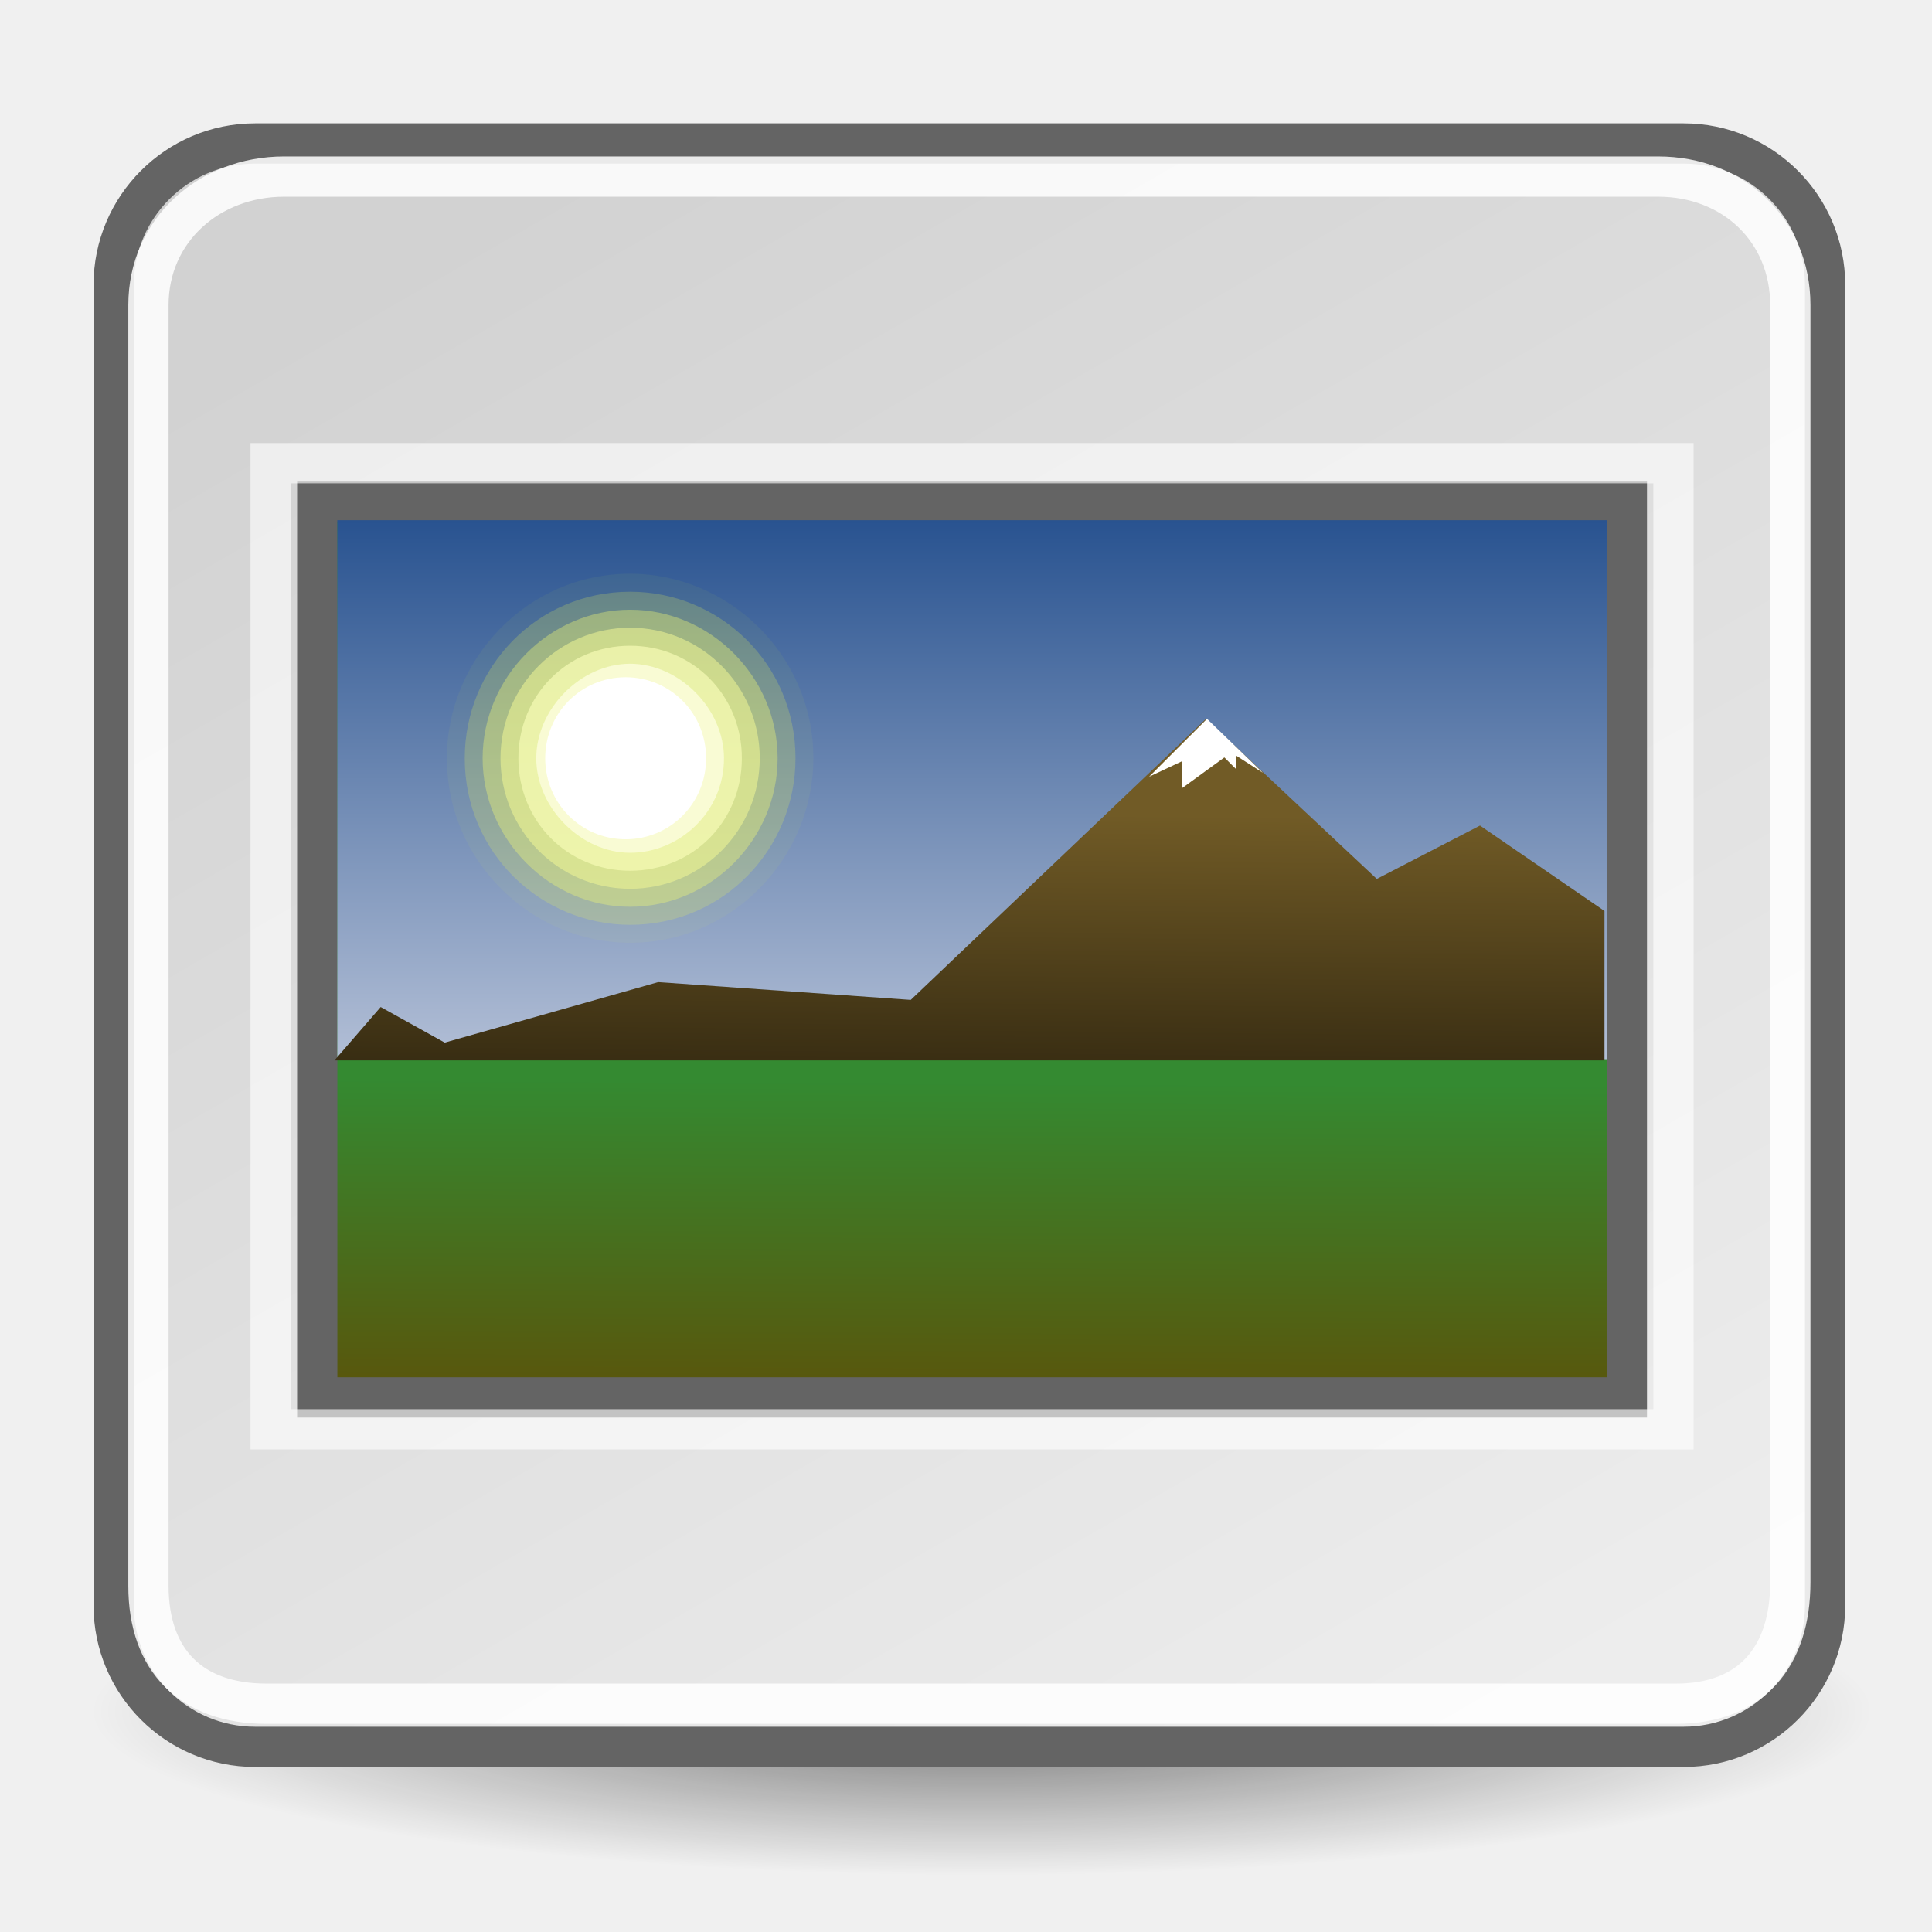
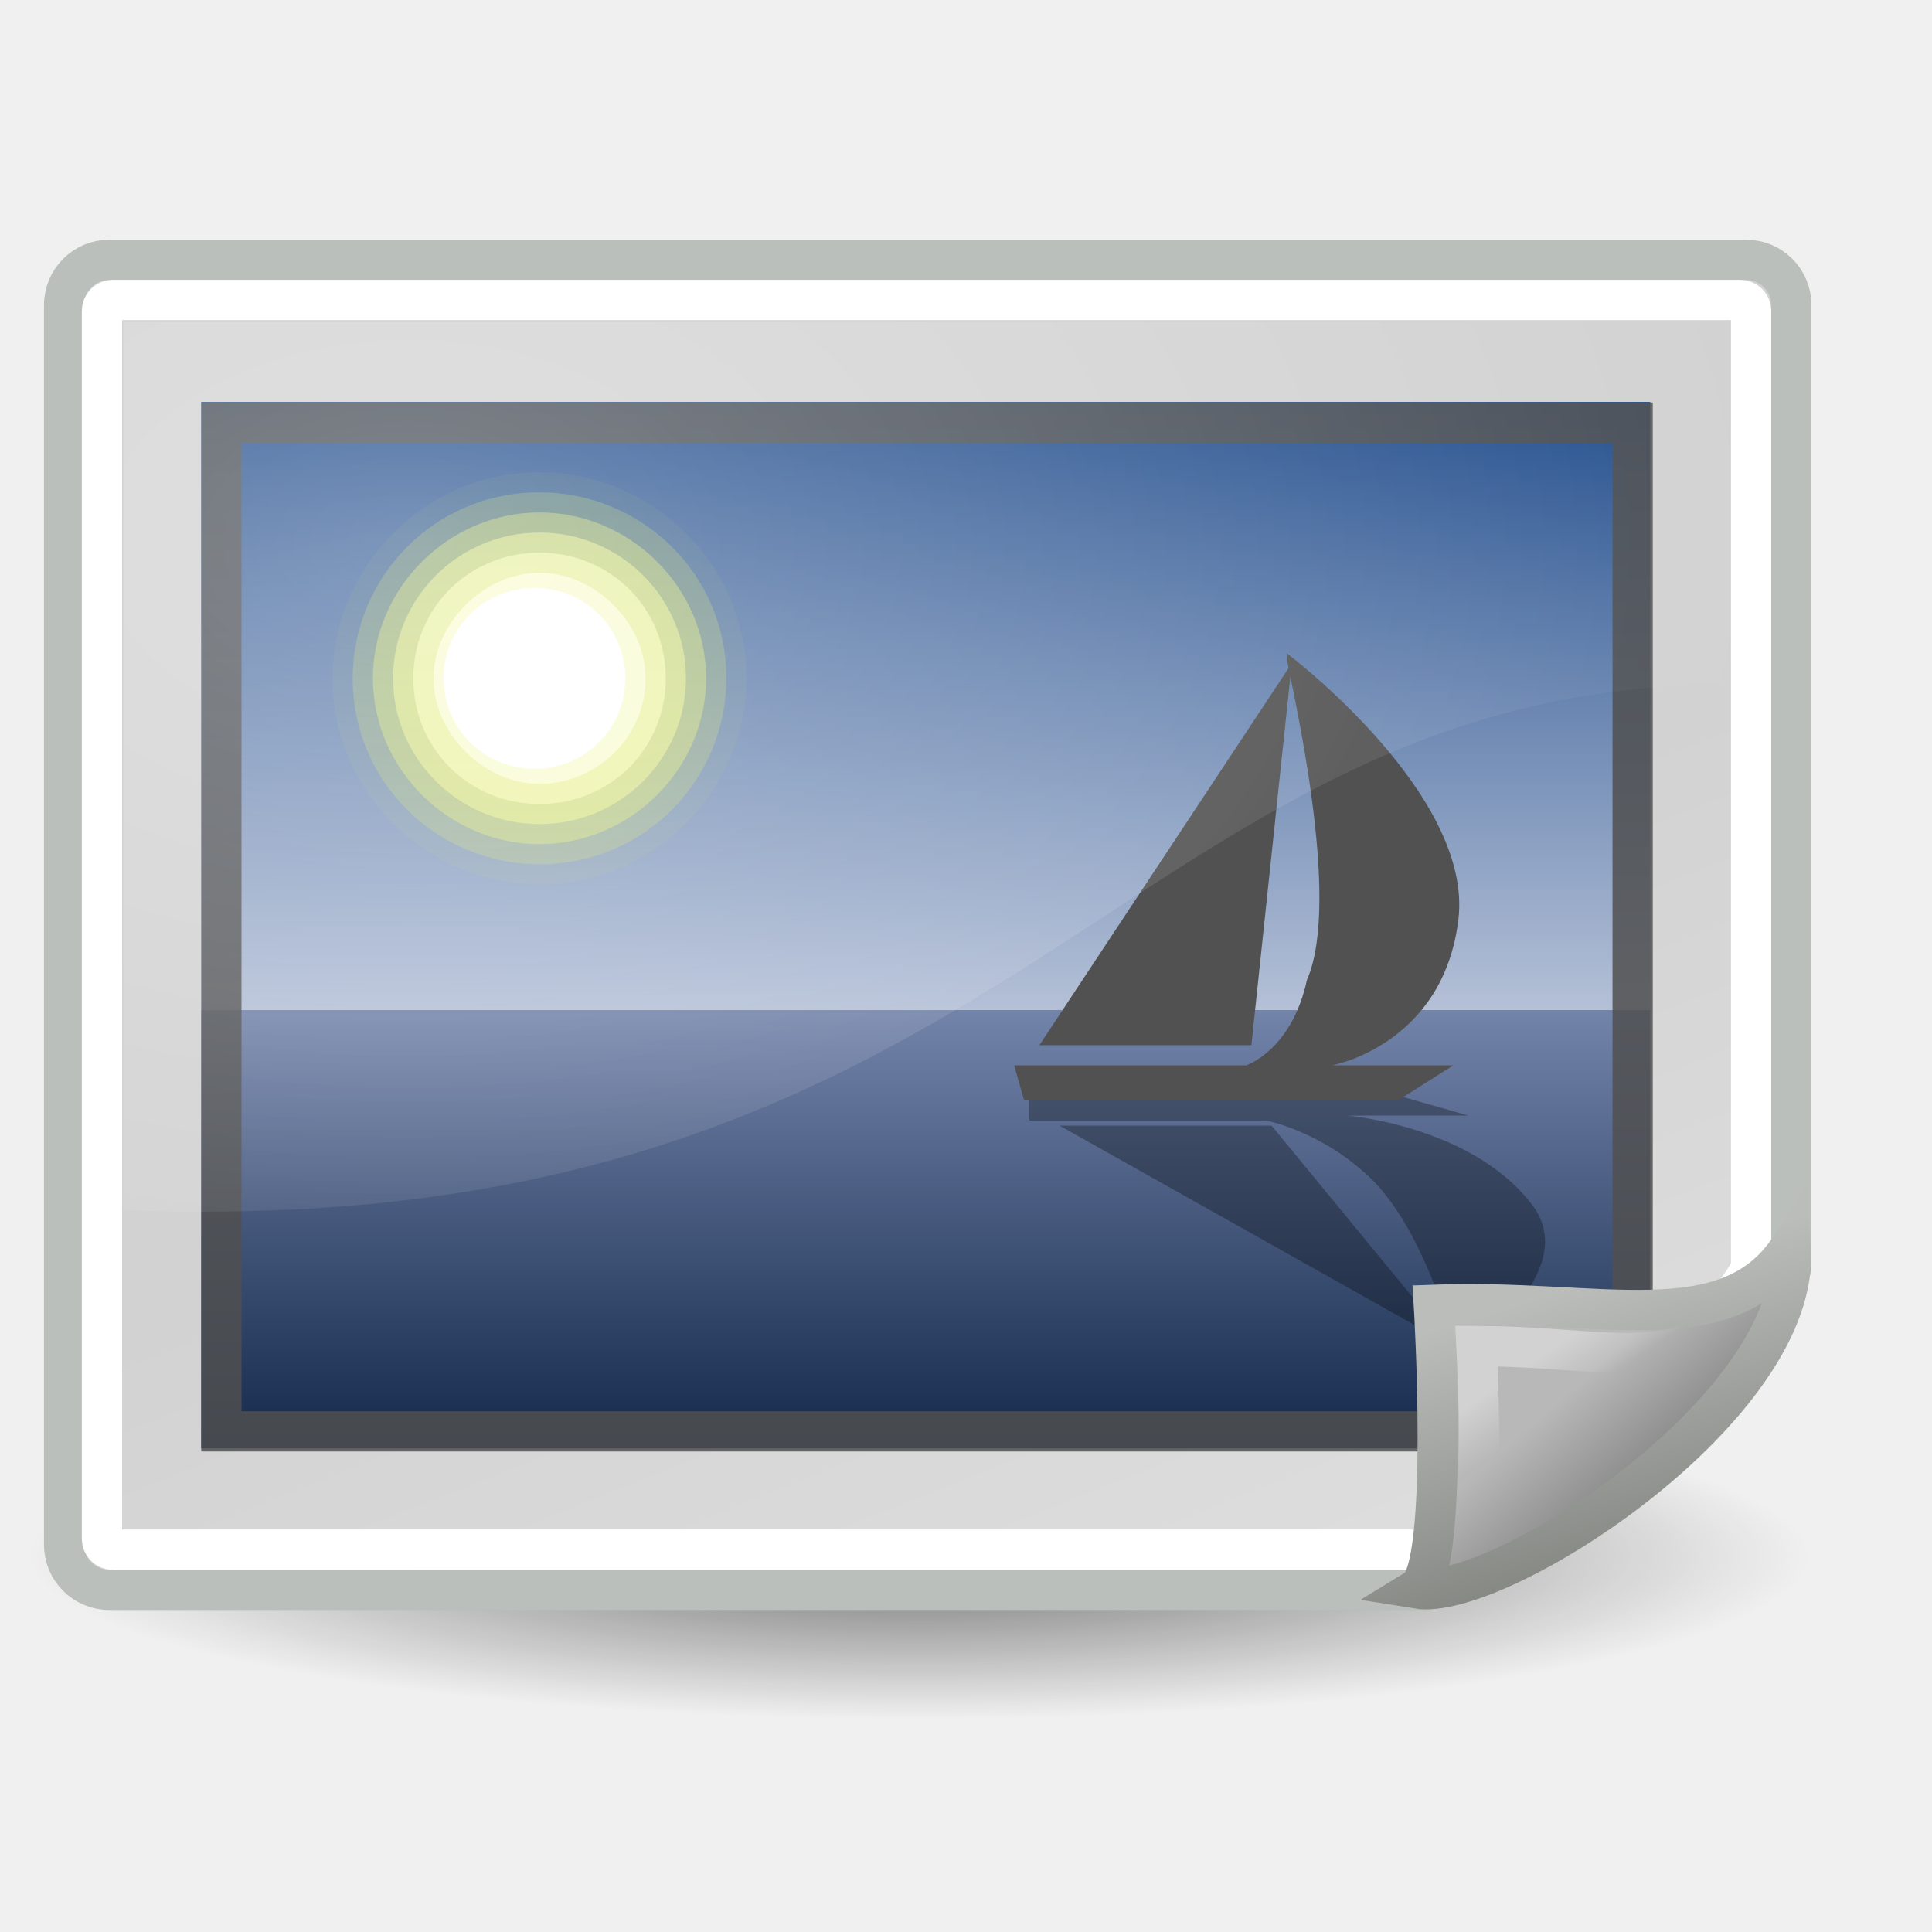
<svg xmlns="http://www.w3.org/2000/svg" xmlns:xlink="http://www.w3.org/1999/xlink" width="48px" height="48px" xml:space="preserve" id="svg16168">
  <defs id="defs16234">
+     <linearGradient id="linearGradient8171">
+       <stop style="stop-color:#bbbdba;stop-opacity:1;" offset="0" id="stop8173" />
+       <stop style="stop-color:#70746e;stop-opacity:1;" offset="1" id="stop8175" />
+     </linearGradient>
+     <linearGradient id="linearGradient8155">
+       <stop style="stop-color:#ffffff;stop-opacity:1;" offset="0" id="stop8157" />
+       <stop style="stop-color:#ffffff;stop-opacity:0;" offset="1" id="stop8159" />
+     </linearGradient>
+     <linearGradient id="linearGradient2224">
+       <stop style="stop-color:#7c7c7c;stop-opacity:1;" offset="0" id="stop2226" />
+       <stop style="stop-color:#b8b8b8;stop-opacity:1;" offset="1" id="stop2228" />
+     </linearGradient>
+     <linearGradient id="linearGradient2251">
+       <stop style="stop-color:#ffffff;stop-opacity:1;" offset="0" id="stop2253" />
+       <stop style="stop-color:#ffffff;stop-opacity:0;" offset="1" id="stop2255" />
+     </linearGradient>
+     <linearGradient id="linearGradient7648" gradientUnits="userSpaceOnUse" x1="21.933" y1="24.627" x2="21.933" y2="7.109" style="stroke-dasharray:none;stroke-miterlimit:4;stroke-width:1.217">
+       <stop offset="0" style="stop-color:#8595bc;stop-opacity:1;" id="stop7650" />
+       <stop offset="1" style="stop-color:#041a3b;stop-opacity:1;" id="stop7652" />
+     </linearGradient>
    <linearGradient id="linearGradient2392">
      <stop id="stop2394" offset="0" style="stop-color:#715b26;stop-opacity:1;" />
      <stop id="stop2396" offset="1" style="stop-color:#312710;stop-opacity:1;" />
    </linearGradient>
    <linearGradient id="linearGradient12129">
      <stop style="stop-color:#000000;stop-opacity:1;" offset="0" id="stop12131" />
      <stop style="stop-color:#000000;stop-opacity:0;" offset="1" id="stop12133" />
    </linearGradient>
    <linearGradient style="stroke-dasharray:none;stroke-miterlimit:4;stroke-width:1.217" y2="36.033" x2="31.081" y1="3.732" x1="12.487" gradientUnits="userSpaceOnUse" id="aigrd1">
      <stop id="stop16177" style="stop-color:#D2D2D2;stroke-dasharray:none;stroke-miterlimit:4;stroke-width:1.217" offset="0" />
      <stop id="stop16179" style="stop-color:#EDEDED;stroke-dasharray:none;stroke-miterlimit:4;stroke-width:1.217" offset="1" />
    </linearGradient>
    <linearGradient style="stroke-dasharray:none;stroke-miterlimit:4;stroke-width:1.217" y2="22.577" x2="21.917" y1="30.341" x1="21.877" gradientUnits="userSpaceOnUse" id="aigrd2">
      <stop id="stop16184" style="stop-color:#5e4f07;stop-opacity:1;" offset="0" />
      <stop id="stop16186" style="stop-color:#348a31;stop-opacity:1;" offset="1" />
    </linearGradient>
    <linearGradient style="stroke-dasharray:none;stroke-miterlimit:4;stroke-width:1.217" y2="7.109" x2="21.933" y1="24.627" x1="21.933" gradientUnits="userSpaceOnUse" id="aigrd3">
      <stop id="stop16199" style="stop-color:#D0D6E5;stroke-dasharray:none;stroke-miterlimit:4;stroke-width:1.217" offset="0" />
      <stop id="stop16201" style="stop-color:#093A80;stroke-dasharray:none;stroke-miterlimit:4;stroke-width:1.217" offset="1" />
    </linearGradient>
-     <linearGradient gradientTransform="matrix(1.098989,0,0,1.106697,2.774881e-2,1.968146)" xlink:href="#aigrd3" id="linearGradient16270" gradientUnits="userSpaceOnUse" x1="21.933" y1="24.627" x2="21.933" y2="7.109" />
-     <linearGradient gradientTransform="matrix(1.110455,0,0,1.118244,-0.223961,1.61786)" xlink:href="#aigrd2" id="linearGradient16277" gradientUnits="userSpaceOnUse" x1="21.877" y1="30.341" x2="21.917" y2="22.577" />
-     <linearGradient xlink:href="#aigrd1" id="linearGradient16280" gradientUnits="userSpaceOnUse" x1="12.487" y1="3.732" x2="31.081" y2="36.033" gradientTransform="matrix(1.211383,0,0,1.211383,-2.021434,0.172946)" />
    <radialGradient xlink:href="#linearGradient12129" id="radialGradient12135" cx="24.218" cy="41.636" fx="24.218" fy="41.636" r="22.097" gradientTransform="matrix(1,0,0,0.184,0,33.97501)" gradientUnits="userSpaceOnUse" />
-     <linearGradient gradientUnits="userSpaceOnUse" y2="27.352" x2="27.238" y1="20.227" x1="27.309" id="linearGradient2398" xlink:href="#linearGradient2392" />
+     <linearGradient xlink:href="#linearGradient7648" id="linearGradient7671" gradientUnits="userSpaceOnUse" gradientTransform="matrix(1.098989,0,0,-0.797757,-1.953865,37.324)" x1="21.933" y1="24.627" x2="21.933" y2="7.109" />
+     <linearGradient xlink:href="#aigrd3" id="linearGradient7673" gradientUnits="userSpaceOnUse" gradientTransform="matrix(1.098989,0,0,1.106697,-1.953865,-4.922453)" x1="21.933" y1="24.627" x2="21.933" y2="7.109" />
+     <linearGradient xlink:href="#aigrd1" id="linearGradient8148" gradientUnits="userSpaceOnUse" gradientTransform="matrix(1.434003,0,0,0.990087,52.32167,2.838918)" x1="12.487" y1="3.732" x2="31.081" y2="36.033" />
+     <radialGradient xlink:href="#linearGradient8155" id="radialGradient8161" cx="12.7" cy="10.405" fx="12.7" fy="10.405" r="19.969" gradientTransform="matrix(1.710531,-5.396358e-24,2.470345e-24,1.124849,-11.56833,1.802582)" gradientUnits="userSpaceOnUse" />
+     <linearGradient xlink:href="#linearGradient2251" id="linearGradient8166" gradientUnits="userSpaceOnUse" gradientTransform="translate(5.14757,-3.409792)" x1="33.396" y1="36.921" x2="34.17" y2="38.07" />
+     <linearGradient xlink:href="#linearGradient2224" id="linearGradient8169" gradientUnits="userSpaceOnUse" gradientTransform="translate(5.14757,-3.034792)" x1="35.997" y1="40.458" x2="33.665" y2="37.771" />
+     <linearGradient xlink:href="#linearGradient8171" id="linearGradient8177" x1="42.188" y1="31" x2="45" y2="39.985" gradientUnits="userSpaceOnUse" />
  </defs>
-   <path style="opacity:0.528;color:#000000;fill:url(#radialGradient12135);fill-opacity:1;fill-rule:nonzero;stroke:none;stroke-width:1;stroke-linecap:butt;stroke-linejoin:miter;marker:none;marker-start:none;marker-mid:none;marker-end:none;stroke-miterlimit:4;stroke-dasharray:none;stroke-dashoffset:0;stroke-opacity:0.617;visibility:visible;display:block" id="path12127" d="M 46.315 41.636 A 22.097 4.066 0 1 1  2.121,41.636 A 22.097 4.066 0 1 1  46.315 41.636 z" transform="translate(0.176777,0.883885)" />
-   <path id="path16181" d="M 45.344,39.887 C 45.344,41.825 43.769,43.4 41.831,43.4 L 6.337,43.4 C 4.399,43.4 2.824,41.825 2.824,39.887 L 2.824,7.078 C 2.824,5.14 4.399,3.565 6.337,3.565 L 41.831,3.565 C 43.769,3.565 45.344,5.14 45.344,7.078 L 45.344,39.887 L 45.344,39.887 z " style="fill:url(#linearGradient16280);fill-rule:nonzero;stroke:#646464;stroke-width:1;stroke-miterlimit:4;stroke-dasharray:none;stroke-opacity:1" />
-   <path id="path16188" d="M 40.419,34.718 L 7.882,34.718 L 7.882,12.465 L 40.419,12.465 L 40.419,34.718 L 40.419,34.718 z " style="fill:url(#linearGradient16277);fill-rule:nonzero;stroke:#646464;stroke-width:1;stroke-miterlimit:4;stroke-dasharray:none;stroke-opacity:1" />
-   <path id="path16203" d="M 8.38,12.924 L 39.921,12.924 L 39.921,26.315 L 8.38,26.315 L 8.38,12.924 z " style="fill:url(#linearGradient16270);fill-rule:nonzero;stroke:none;stroke-width:1.217;stroke-miterlimit:4" />
-   <g transform="matrix(1.110492,0,0,1.118281,-0.224752,1.617147)" style="fill-rule:nonzero;stroke:#000000;stroke-width:1.298;stroke-miterlimit:4" id="g16205">
-     <g id="g16207">
-       <path id="path16209" d="M 18.4,15.4 C 18.4,17.6 16.6,19.5 14.3,19.5 C 12.1,19.5 10.2,17.7 10.2,15.4 C 10.2,13.2 12,11.3 14.3,11.3 C 16.5,11.3 18.4,13.1 18.4,15.4 z " style="opacity:0.05;fill:#e8f52f;stroke:none" />
-       <path id="path16211" d="M 18,15.4 C 18,17.4 16.4,19.1 14.3,19.1 C 12.3,19.1 10.6,17.5 10.6,15.4 C 10.6,13.4 12.2,11.7 14.3,11.7 C 16.3,11.7 18,13.3 18,15.4 L 18,15.4 z " style="opacity:0.208;fill:#ecf751;stroke:none" />
-       <path id="path16213" d="M 17.6,15.4 C 17.6,17.2 16.1,18.7 14.3,18.7 C 12.5,18.7 11,17.2 11,15.4 C 11,13.6 12.5,12.1 14.3,12.1 C 16.1,12.1 17.6,13.6 17.6,15.4 L 17.6,15.4 z " style="opacity:0.367;fill:#f0f972;stroke:none" />
-       <path id="path16215" d="M 17.2,15.4 C 17.2,17 15.9,18.3 14.3,18.3 C 12.7,18.3 11.4,17 11.4,15.4 C 11.4,13.8 12.7,12.5 14.3,12.5 C 15.9,12.5 17.2,13.8 17.2,15.4 z " style="opacity:0.525;fill:#f4fa95;stroke:none" />
-       <path id="path16217" d="M 16.8,15.4 C 16.8,16.8 15.7,17.9 14.3,17.9 C 12.9,17.9 11.8,16.8 11.8,15.4 C 11.8,14 12.9,12.9 14.3,12.9 C 15.7,12.9 16.8,14 16.8,15.4 L 16.8,15.4 z " style="opacity:0.683;fill:#f7fcb7;stroke:none" />
-       <path id="path16219" d="M 16.4,15.4 C 16.4,16.6 15.4,17.5 14.3,17.5 C 13.2,17.5 12.2,16.5 12.2,15.4 C 12.2,14.3 13.2,13.3 14.3,13.3 C 15.4,13.3 16.4,14.3 16.4,15.4 z " style="opacity:0.842;fill:#fbfddb;stroke:none" />
-       <path id="path16221" d="M 16,15.4 C 16,16.4 15.2,17.2 14.2,17.2 C 13.2,17.2 12.4,16.4 12.4,15.4 C 12.4,14.4 13.2,13.6 14.2,13.6 C 15.2,13.6 16,14.4 16,15.4 L 16,15.4 z " style="fill:#ffffff;stroke:none" />
+   <path style="opacity:0.528;color:#000000;fill:url(#radialGradient12135);fill-opacity:1;fill-rule:nonzero;stroke:none;stroke-width:1;stroke-linecap:butt;stroke-linejoin:miter;marker:none;marker-start:none;marker-mid:none;marker-end:none;stroke-miterlimit:4;stroke-dasharray:none;stroke-dashoffset:0;stroke-opacity:0.617;visibility:visible;display:block" id="path12127" d="M 46.315 41.636 A 22.097 4.066 0 1 1  2.121,41.636 A 22.097 4.066 0 1 1  46.315 41.636 z" transform="translate(-1.386484,-2.98439)" />
+   <path style="color:#000000;fill:url(#linearGradient8148);fill-opacity:1;fill-rule:nonzero;stroke:#bbbfbb;stroke-width:1;stroke-linecap:butt;stroke-linejoin:miter;marker:none;marker-start:none;marker-mid:none;marker-end:none;stroke-miterlimit:4;stroke-dashoffset:0;stroke-opacity:1;visibility:visible;display:inline;overflow:visible" d="M 2.718,6.455 L 43.38,6.455 C 44.003,6.455 44.505,6.957 44.505,7.58 L 44.505,31.481 C 44.505,32.104 36.048,39.5 35.425,39.5 L 2.718,39.5 C 2.095,39.5 1.593,38.998 1.593,38.375 L 1.593,7.58 C 1.593,6.957 2.095,6.455 2.718,6.455 z " id="rect7603" />
+   <g id="g7654" transform="matrix(1.054774,0,0,1.049989,-0.814647,4.485012)">
+     <path id="path7644" d="M 5.513,30 L 39.643,30 L 39.643,19.627 L 5.513,19.627 L 5.513,30 z " style="fill:url(#linearGradient7671);fill-opacity:1;fill-rule:nonzero;stroke:none;stroke-width:1.217;stroke-miterlimit:4" />
+     <path style="fill:url(#linearGradient7673);fill-rule:nonzero;stroke:none;stroke-width:1.217;stroke-miterlimit:4" d="M 5.513,5.238 L 39.643,5.238 L 39.643,19.627 L 5.513,19.627 L 5.513,5.238 z " id="path16203" />
+     <g id="g16205" style="fill-rule:nonzero;stroke:#000000;stroke-width:1.156;stroke-miterlimit:4" transform="matrix(1.189217,0,0,1.189217,-3.525355,-6.535408)">
+       <g id="g16207">
+         <path style="opacity:0.05;fill:#e8f52f;stroke:none" d="M 18.4,15.4 C 18.4,17.6 16.6,19.5 14.3,19.5 C 12.1,19.5 10.2,17.7 10.2,15.4 C 10.2,13.2 12,11.3 14.3,11.3 C 16.5,11.3 18.4,13.1 18.4,15.4 z " id="path16209" />
+         <path style="opacity:0.208;fill:#ecf751;stroke:none" d="M 18,15.4 C 18,17.4 16.4,19.1 14.3,19.1 C 12.3,19.1 10.6,17.5 10.6,15.4 C 10.6,13.4 12.2,11.7 14.3,11.7 C 16.3,11.7 18,13.3 18,15.4 L 18,15.4 z " id="path16211" />
+         <path style="opacity:0.367;fill:#f0f972;stroke:none" d="M 17.6,15.4 C 17.6,17.2 16.1,18.7 14.3,18.7 C 12.5,18.7 11,17.2 11,15.4 C 11,13.6 12.5,12.1 14.3,12.1 C 16.1,12.1 17.6,13.6 17.6,15.4 L 17.6,15.4 z " id="path16213" />
+         <path style="opacity:0.525;fill:#f4fa95;stroke:none" d="M 17.2,15.4 C 17.2,17 15.9,18.3 14.3,18.3 C 12.7,18.3 11.4,17 11.4,15.4 C 11.4,13.8 12.7,12.5 14.3,12.5 C 15.9,12.5 17.2,13.8 17.2,15.4 z " id="path16215" />
+         <path style="opacity:0.683;fill:#f7fcb7;stroke:none" d="M 16.8,15.4 C 16.8,16.8 15.7,17.9 14.3,17.9 C 12.9,17.9 11.8,16.8 11.8,15.4 C 11.8,14 12.9,12.9 14.3,12.9 C 15.7,12.9 16.8,14 16.8,15.4 L 16.8,15.4 z " id="path16217" />
+         <path style="opacity:0.842;fill:#fbfddb;stroke:none" d="M 16.4,15.4 C 16.4,16.6 15.4,17.5 14.3,17.5 C 13.2,17.5 12.2,16.5 12.2,15.4 C 12.2,14.3 13.2,13.3 14.3,13.3 C 15.4,13.3 16.4,14.3 16.4,15.4 z " id="path16219" />
+         <path style="fill:#ffffff;stroke:none" d="M 16,15.4 C 16,16.4 15.2,17.2 14.2,17.2 C 13.2,17.2 12.4,16.4 12.4,15.4 C 12.4,14.4 13.2,13.6 14.2,13.6 C 15.2,13.6 16,14.4 16,15.4 L 16,15.4 z " id="path16221" />
+       </g>
    </g>
+     <path style="opacity:0.3;fill-rule:nonzero;stroke:none;stroke-width:1.217;stroke-miterlimit:4" d="M 25.016,21.649 L 33.697,21.649 L 35.362,22.125 L 32.508,22.125 C 32.508,22.125 35.362,22.363 36.789,24.146 C 38.216,25.811 35.124,27.833 35.124,27.833 C 35.124,27.833 35.124,27.833 35.124,27.833 C 35.005,27.476 34.292,24.622 32.865,23.433 C 31.794,22.481 30.605,22.244 30.605,22.244 L 25.016,22.244 L 25.016,21.768 L 25.016,21.649 z " id="path16223" />
+     <path style="opacity:0.3;fill-rule:nonzero;stroke:none;stroke-width:1.217;stroke-miterlimit:4" d="M 30.724,22.363 L 25.729,22.363 L 35.005,27.595 L 30.724,22.363 L 30.724,22.363 z " id="path16225" />
+     <path style="fill:#515151;fill-rule:nonzero;stroke:none;stroke-width:1.217;stroke-miterlimit:4" d="M 25.016,21.768 L 33.697,21.768 L 35.005,20.936 L 32.151,20.936 C 32.151,20.936 34.767,20.46 35.124,17.487 C 35.481,14.514 31.081,11.184 31.081,11.184 C 31.081,11.184 31.081,11.184 31.081,11.303 C 31.2,12.016 32.389,17.011 31.557,18.914 C 31.2,20.579 30.129,20.936 30.129,20.936 L 24.659,20.936 L 24.897,21.768 L 25.016,21.768 z " id="path16227" />
+     <path style="fill:#515151;fill-rule:nonzero;stroke:none;stroke-width:1.217;stroke-miterlimit:4" d="M 30.248,20.46 L 25.254,20.46 L 31.2,11.422 L 30.248,20.46 z " id="path16229" />
  </g>
-   <path style="fill:none;fill-rule:nonzero;stroke:#ffffff;stroke-width:1;stroke-miterlimit:4;stroke-dasharray:none;stroke-opacity:0.86" d="M 44.48,39.312 C 44.48,41.171 43.5,42.328 41.64,42.328 L 6.616,42.328 C 4.757,42.328 3.688,41.259 3.688,39.4 L 3.688,7.58 C 3.688,5.721 5.199,4.387 7.058,4.387 L 41.198,4.387 C 43.058,4.387 44.48,5.721 44.48,7.58 L 44.48,38.958 L 44.48,39.312 z " id="path11975" />
-   <path style="fill:none;fill-rule:nonzero;stroke:#ffffff;stroke-width:1;stroke-miterlimit:4;stroke-dasharray:none;stroke-opacity:0.617" d="M 41.577,35.51 L 6.724,35.51 L 6.724,11.508 L 41.577,11.508 L 41.577,35.51 L 41.577,35.51 z " id="path12125" />
-   <path id="path2099" d="M 8.309,26.345 L 39.863,26.345 L 39.863,22.633 L 36.77,20.511 L 34.206,21.837 L 29.964,17.86 L 22.627,24.842 L 16.352,24.4 L 11.049,25.903 L 9.458,25.019 L 8.309,26.345 z " style="stroke-opacity:1;stroke-linejoin:miter;stroke-linecap:butt;stroke-width:0.25pt;stroke:none;fill-rule:evenodd;fill-opacity:1.0;fill:url(#linearGradient2398)" />
-   <path id="path2388" d="M 29.988,17.86 L 28.549,19.298 L 29.364,18.914 L 29.364,19.585 L 30.419,18.818 L 30.707,19.106 L 30.707,18.77 L 31.378,19.202 L 29.988,17.86 z " style="fill:#ffffff;fill-opacity:1;fill-rule:evenodd;stroke:none;stroke-width:0.25pt;stroke-linecap:butt;stroke-linejoin:miter;stroke-opacity:1" />
+   <path style="color:#000000;fill:none;fill-opacity:1;fill-rule:nonzero;stroke:#ffffff;stroke-width:1;stroke-linecap:butt;stroke-linejoin:miter;marker:none;marker-start:none;marker-mid:none;marker-end:none;stroke-miterlimit:4;stroke-dashoffset:0;stroke-opacity:1;visibility:visible;display:inline;overflow:visible" d="M 2.804,7.453 L 43.234,7.453 C 43.384,7.453 43.505,7.574 43.505,7.724 L 43.505,31.423 C 43.505,32.369 36.402,38.5 36.251,38.5 L 2.804,38.5 C 2.654,38.5 2.533,38.379 2.533,38.229 L 2.533,7.724 C 2.533,7.574 2.654,7.453 2.804,7.453 z " id="rect7675" />
+   <rect style="opacity:0.847;color:#000000;fill:none;fill-opacity:1;fill-rule:nonzero;stroke:#4f4f4f;stroke-width:1;stroke-linecap:butt;stroke-linejoin:miter;marker:none;marker-start:none;marker-mid:none;marker-end:none;stroke-miterlimit:4;stroke-dasharray:none;stroke-dashoffset:0;stroke-opacity:1;visibility:visible;display:inline;overflow:visible" id="rect8163" width="35.062" height="25.062" x="5.5" y="10.5" />
+   <path style="color:#000000;fill:url(#linearGradient8169);fill-opacity:1.0;fill-rule:evenodd;stroke:url(#linearGradient8177);stroke-width:1;stroke-linecap:butt;stroke-linejoin:miter;marker:none;marker-start:none;marker-mid:none;marker-end:none;stroke-miterlimit:4;stroke-dasharray:none;stroke-dashoffset:0;stroke-opacity:1;visibility:visible;display:inline;overflow:visible" d="M 35.207,39.469 C 37.237,39.799 44.795,34.939 44.491,30.971 C 42.928,33.394 39.733,32.258 35.624,32.417 C 35.624,32.417 36.019,38.969 35.207,39.469 z " id="path2210" />
+   <path id="path2247" d="M 36.657,37.277 C 38.027,36.593 41.085,35.131 42.385,33.25 C 40.789,33.93 39.437,33.459 36.682,33.44 C 36.682,33.44 36.845,36.502 36.657,37.277 z " style="opacity:0.369;color:#000000;fill:none;fill-opacity:1;fill-rule:evenodd;stroke:url(#linearGradient8166);stroke-width:1;stroke-linecap:butt;stroke-linejoin:miter;marker:none;marker-start:none;marker-mid:none;marker-end:none;stroke-miterlimit:4;stroke-dasharray:none;stroke-dashoffset:0;stroke-opacity:1;visibility:visible;display:inline;overflow:visible" />
+   <path style="opacity:0.301;color:#000000;fill:url(#radialGradient8161);fill-opacity:1.0;fill-rule:nonzero;stroke:none;stroke-width:1;stroke-linecap:butt;stroke-linejoin:miter;marker:none;marker-start:none;marker-mid:none;marker-end:none;stroke-miterlimit:4;stroke-dasharray:none;stroke-dashoffset:0;stroke-opacity:1;visibility:visible;display:inline;overflow:visible" d="M 3.062,8 L 3.062,30.062 C 25.389,30.951 27.885,17 43,17 L 43,8 L 3.062,8 z " id="rect8150" />
</svg>
